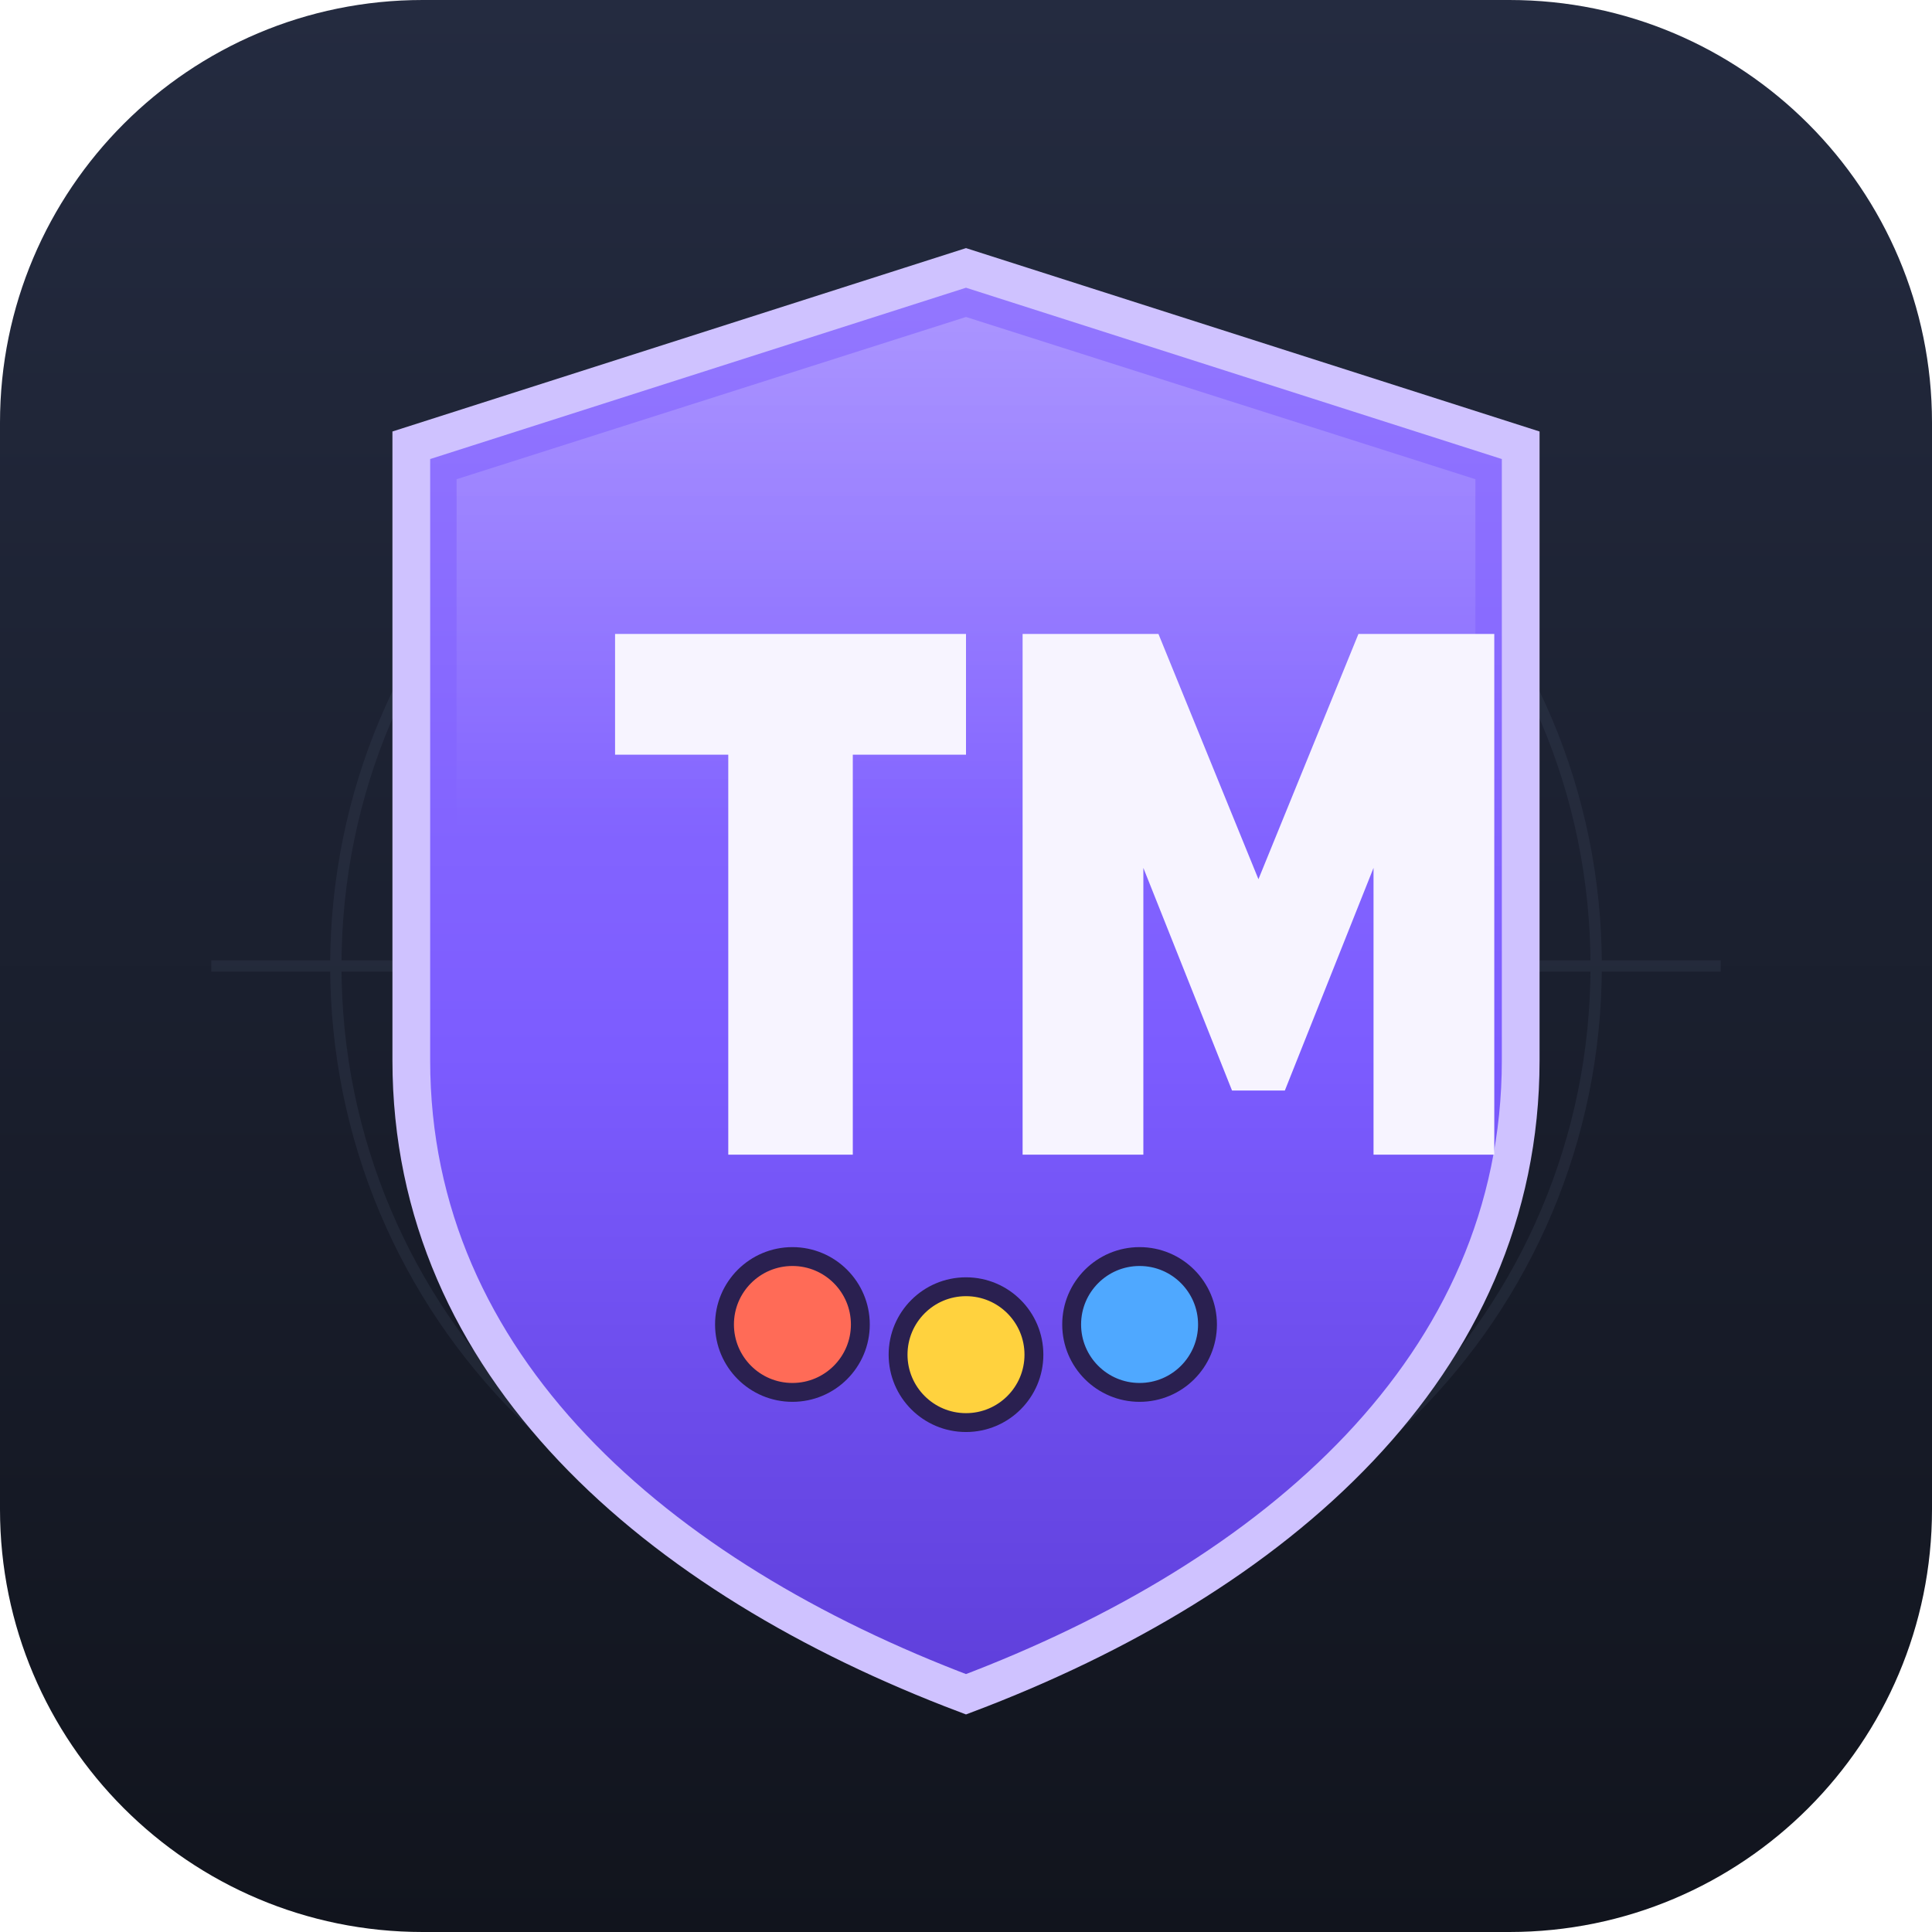
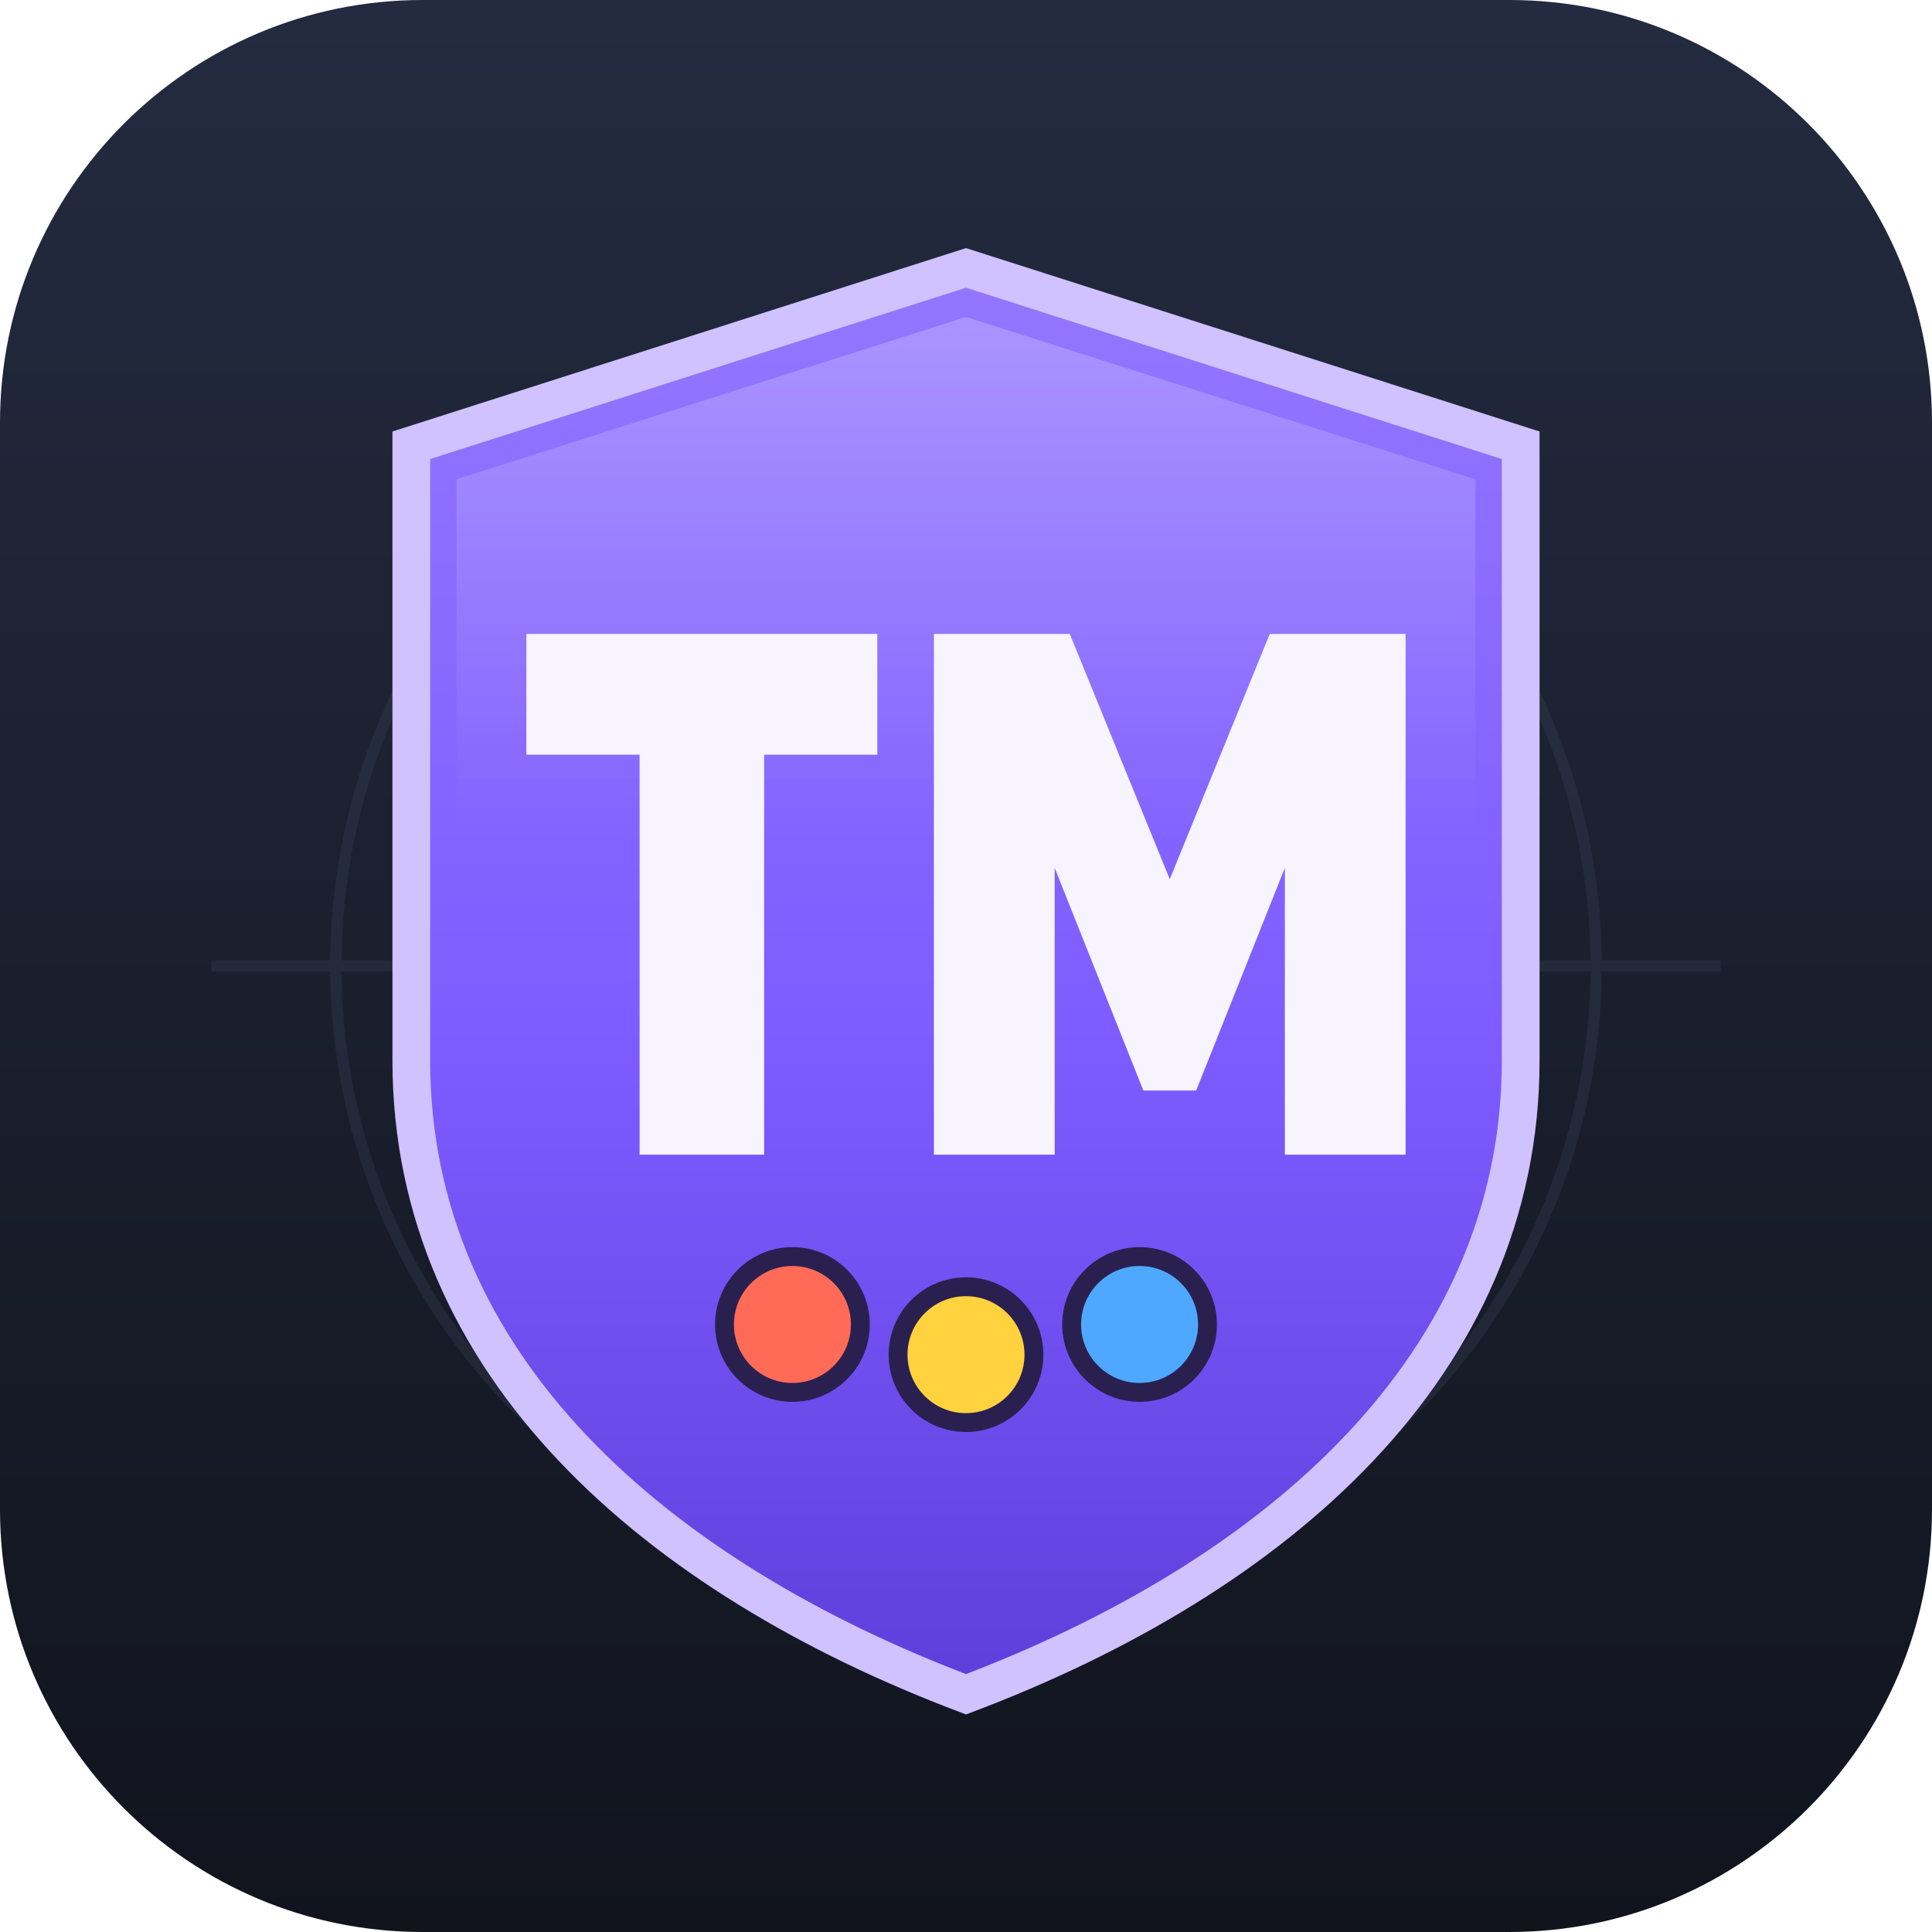
<svg xmlns="http://www.w3.org/2000/svg" width="1024" height="1024" viewBox="0 0 1024 1024">
  <defs>
    <linearGradient id="bg" x1="0" y1="0" x2="0" y2="1">
      <stop offset="0" stop-color="#242b40" />
      <stop offset="1" stop-color="#11141d" />
    </linearGradient>
    <linearGradient id="shield" x1="0" y1="0" x2="0" y2="1">
      <stop offset="0" stop-color="#9377ff" />
      <stop offset="0.55" stop-color="#7c5cff" />
      <stop offset="1" stop-color="#5f3fdb" />
    </linearGradient>
    <linearGradient id="gloss" x1="0" y1="0" x2="0" y2="1">
      <stop offset="0" stop-color="#ffffff" stop-opacity="0.22" />
      <stop offset="1" stop-color="#ffffff" stop-opacity="0" />
    </linearGradient>
  </defs>
  <rect width="1024" height="1024" rx="224" fill="url(#bg)" />
  <g stroke="#3a4258" stroke-width="6" opacity="0.30" fill="none">
    <circle cx="512" cy="512" r="334" />
    <line x1="112" y1="512" x2="912" y2="512" />
  </g>
  <path d="M512 142 L806 236 V562 C806 724 676 836 512 898 C348 836 218 724 218 562 V236 Z" fill="url(#shield)" stroke="#cfc2ff" stroke-width="20" />
  <path d="M512 168 L782 254 V440 H242 V254 Z" fill="url(#gloss)" />
-   <g fill="#f7f4ff">
+   <g fill="#f7f4ff" transform="translate(-47 0)">
    <path d="M326 336 h186 v64 h-60 v212 h-66 v-212 h-60 z" />
    <path d="M542 336 h72 l53 130 53-130 h72 v276 h-64 v-152 l-47 118 h-28 l-47-118 v152 h-64 z" />
  </g>
  <g stroke="#2a2050" stroke-width="10">
    <circle cx="420" cy="702" r="36" fill="#ff6b57" />
    <circle cx="512" cy="718" r="36" fill="#ffd23e" />
    <circle cx="604" cy="702" r="36" fill="#4fa8ff" />
  </g>
</svg>
